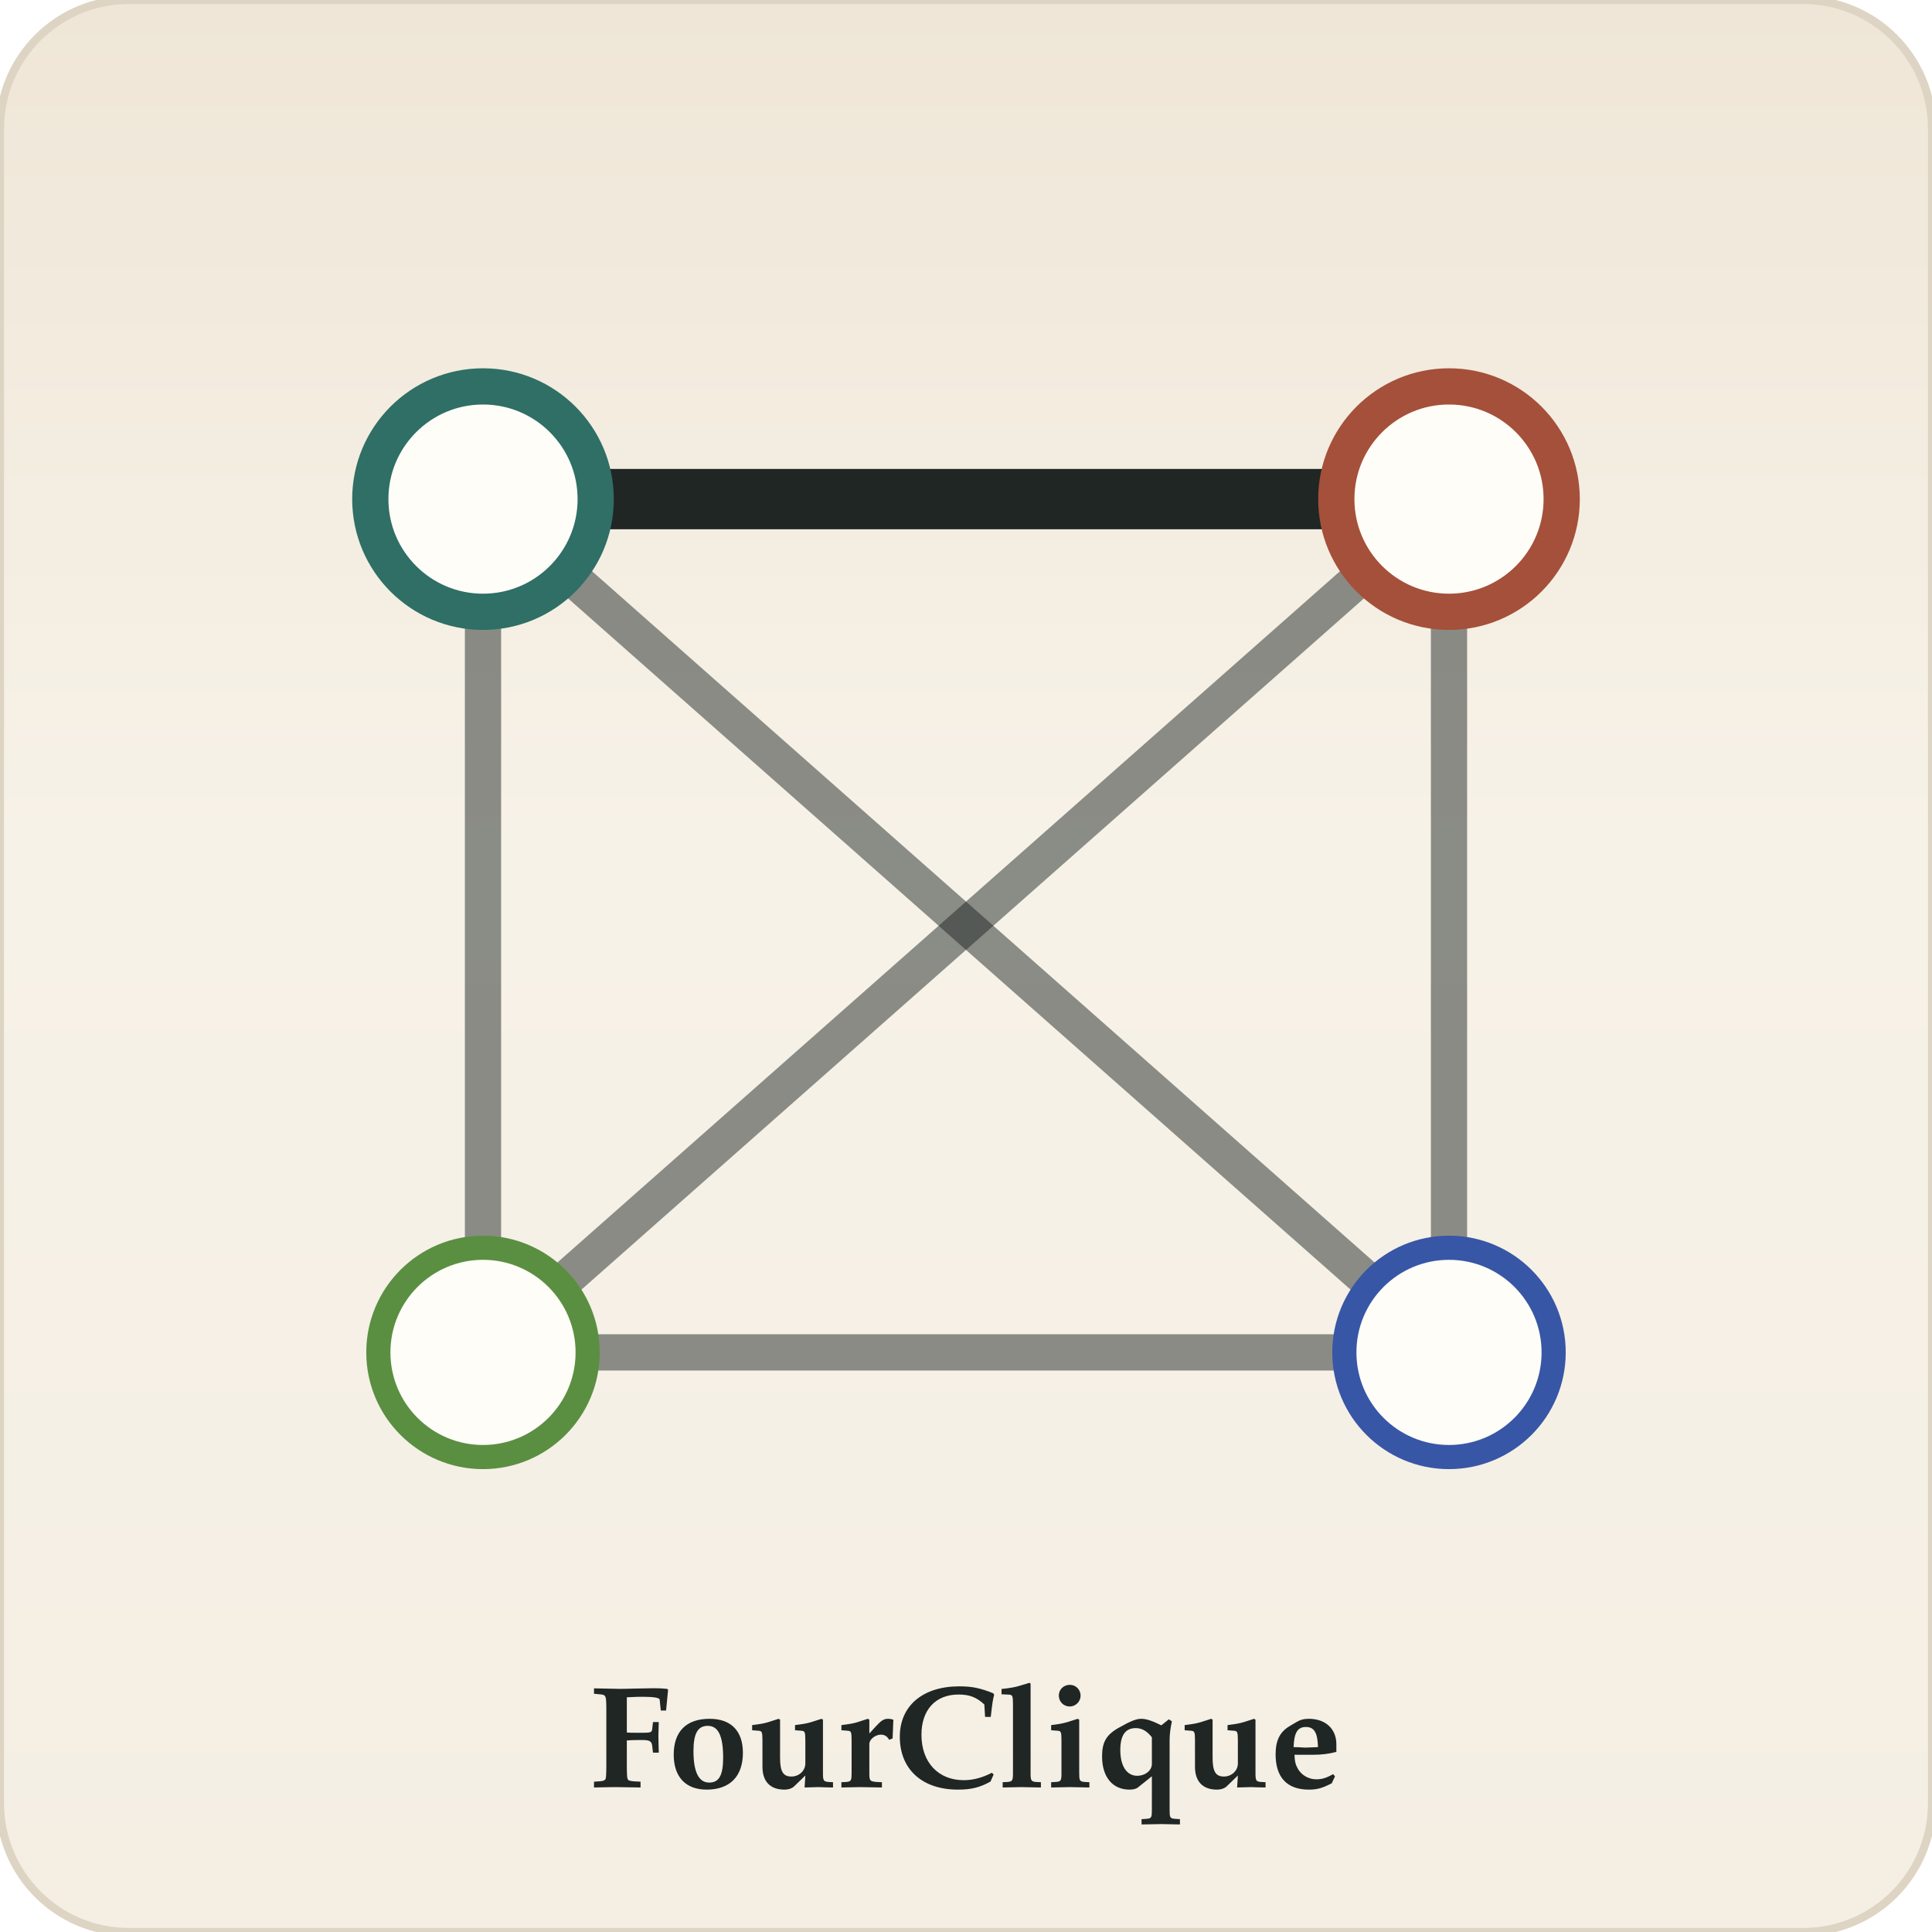
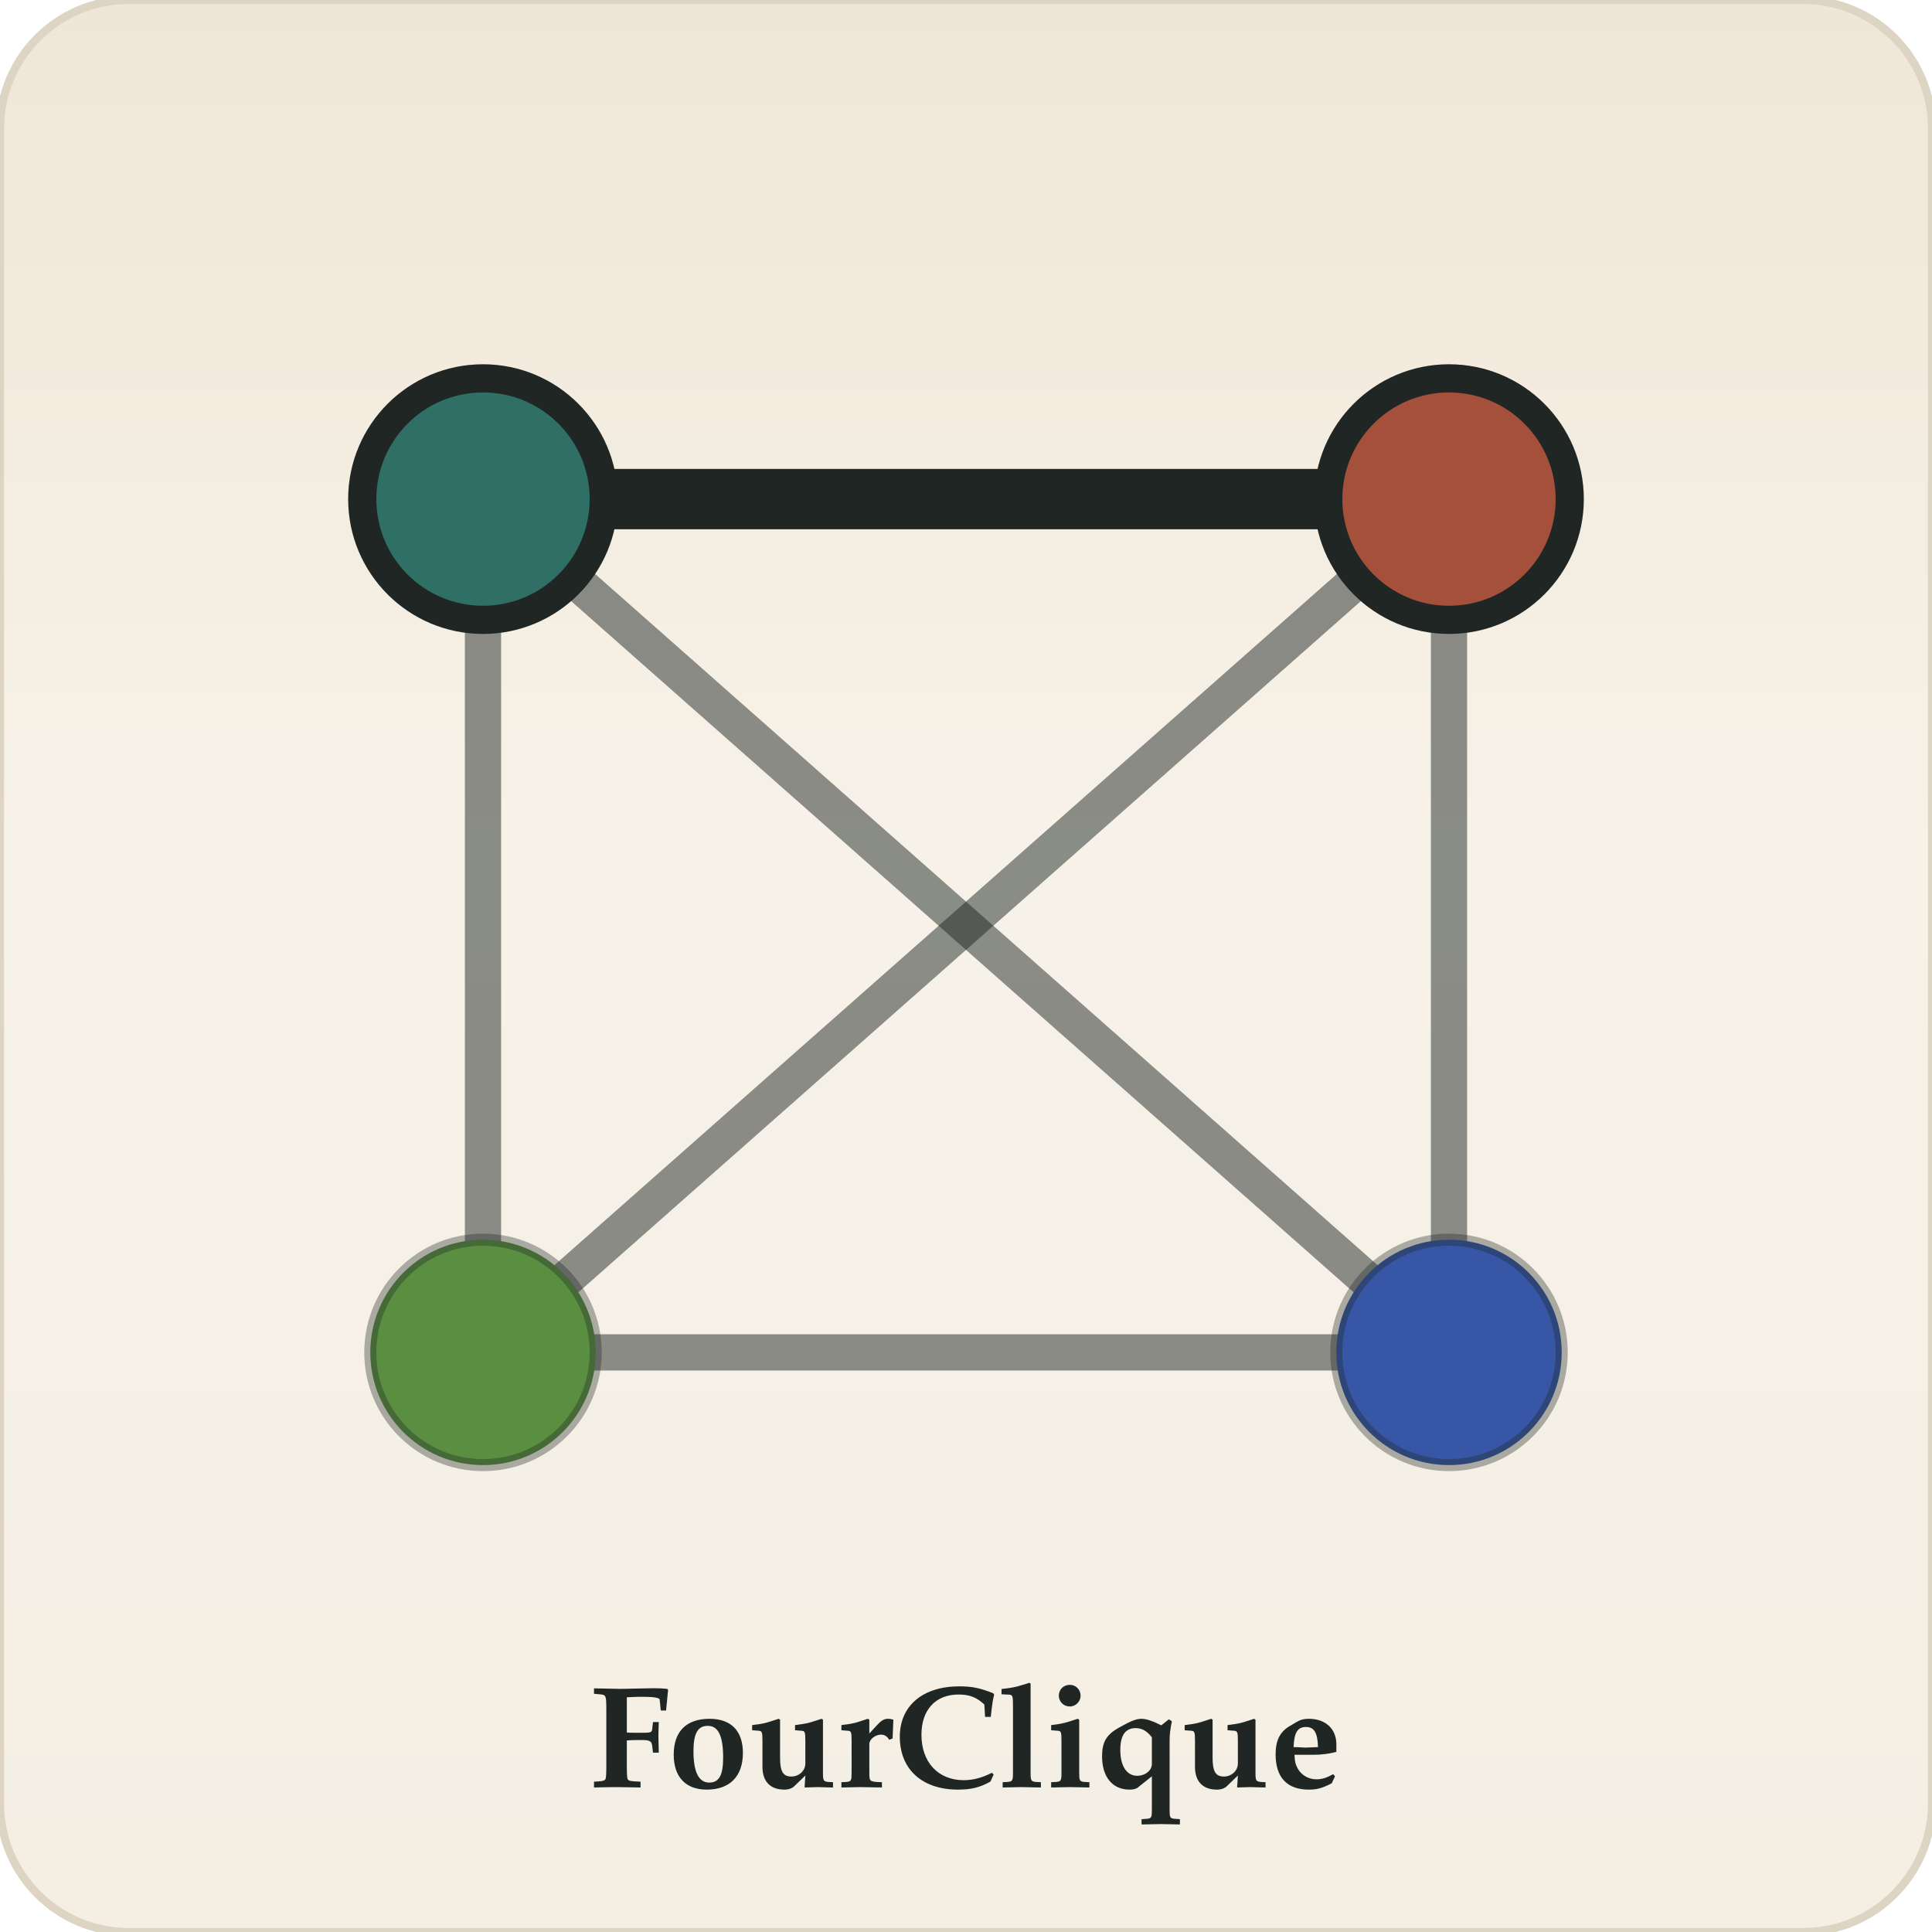
<svg xmlns="http://www.w3.org/2000/svg" viewBox="0 0 240 240" width="240" height="240" role="img" aria-label="FourClique (orbit 11)">
  <defs>
    <linearGradient id="paper" x1="0" y1="0" x2="0" y2="240" gradientUnits="userSpaceOnUse">
      <stop offset="0" stop-color="#efe6d7" />
      <stop offset="0.44" stop-color="#f7f2e8" />
      <stop offset="1" stop-color="#f4eee3" />
    </linearGradient>
  </defs>
  <rect width="240" height="240" rx="16" fill="url(#paper)" stroke="#ddd4c3" stroke-width="1" />
  <line x1="60.0" y1="62.0" x2="180.0" y2="168.0" stroke="#1f2624" stroke-opacity="0.5" stroke-width="4.5" stroke-linecap="round" />
  <line x1="60.0" y1="62.0" x2="60.0" y2="168.0" stroke="#1f2624" stroke-opacity="0.5" stroke-width="4.5" stroke-linecap="round" />
  <line x1="180.0" y1="62.0" x2="180.0" y2="168.0" stroke="#1f2624" stroke-opacity="0.5" stroke-width="4.5" stroke-linecap="round" />
  <line x1="180.0" y1="62.0" x2="60.0" y2="168.0" stroke="#1f2624" stroke-opacity="0.5" stroke-width="4.5" stroke-linecap="round" />
  <line x1="180.0" y1="168.0" x2="60.0" y2="168.0" stroke="#1f2624" stroke-opacity="0.5" stroke-width="4.5" stroke-linecap="round" />
  <line x1="60.0" y1="62.0" x2="180.0" y2="62.0" stroke="#1f2624" stroke-width="7.5" stroke-linecap="round" />
-   <circle cx="60.0" cy="62.0" r="14" fill="#fffdf8" stroke="#2f6f65" stroke-width="4.5" />
-   <circle cx="180.0" cy="62.0" r="14" fill="#fffdf8" stroke="#a5503a" stroke-width="4.5" />
-   <circle cx="180.0" cy="168.0" r="13" fill="#fffdf8" stroke="#3856a6" stroke-width="3.0" />
-   <circle cx="60.0" cy="168.0" r="13" fill="#fffdf8" stroke="#5a8f42" stroke-width="3.0" />
+   <circle cx="60.0" cy="62.0" r="15" fill="#2f6f65" stroke="#1f2624" stroke-width="3.5" stroke-opacity="1.0" />
+   <circle cx="180.0" cy="62.0" r="15" fill="#a5503a" stroke="#1f2624" stroke-width="3.5" stroke-opacity="1.0" />
+   <circle cx="180.0" cy="168.0" r="14" fill="#3856a6" stroke="#1f2624" stroke-width="1.5" stroke-opacity="0.35" />
+   <circle cx="60.0" cy="168.0" r="14" fill="#5a8f42" stroke="#1f2624" stroke-width="1.5" stroke-opacity="0.35" />
  <text x="120.0" y="222" text-anchor="middle" font-family="Iowan Old Style, Palatino Linotype, Book Antiqua, Georgia, serif" font-size="18" font-weight="600" fill="#1f2624">FourClique</text>
</svg>
